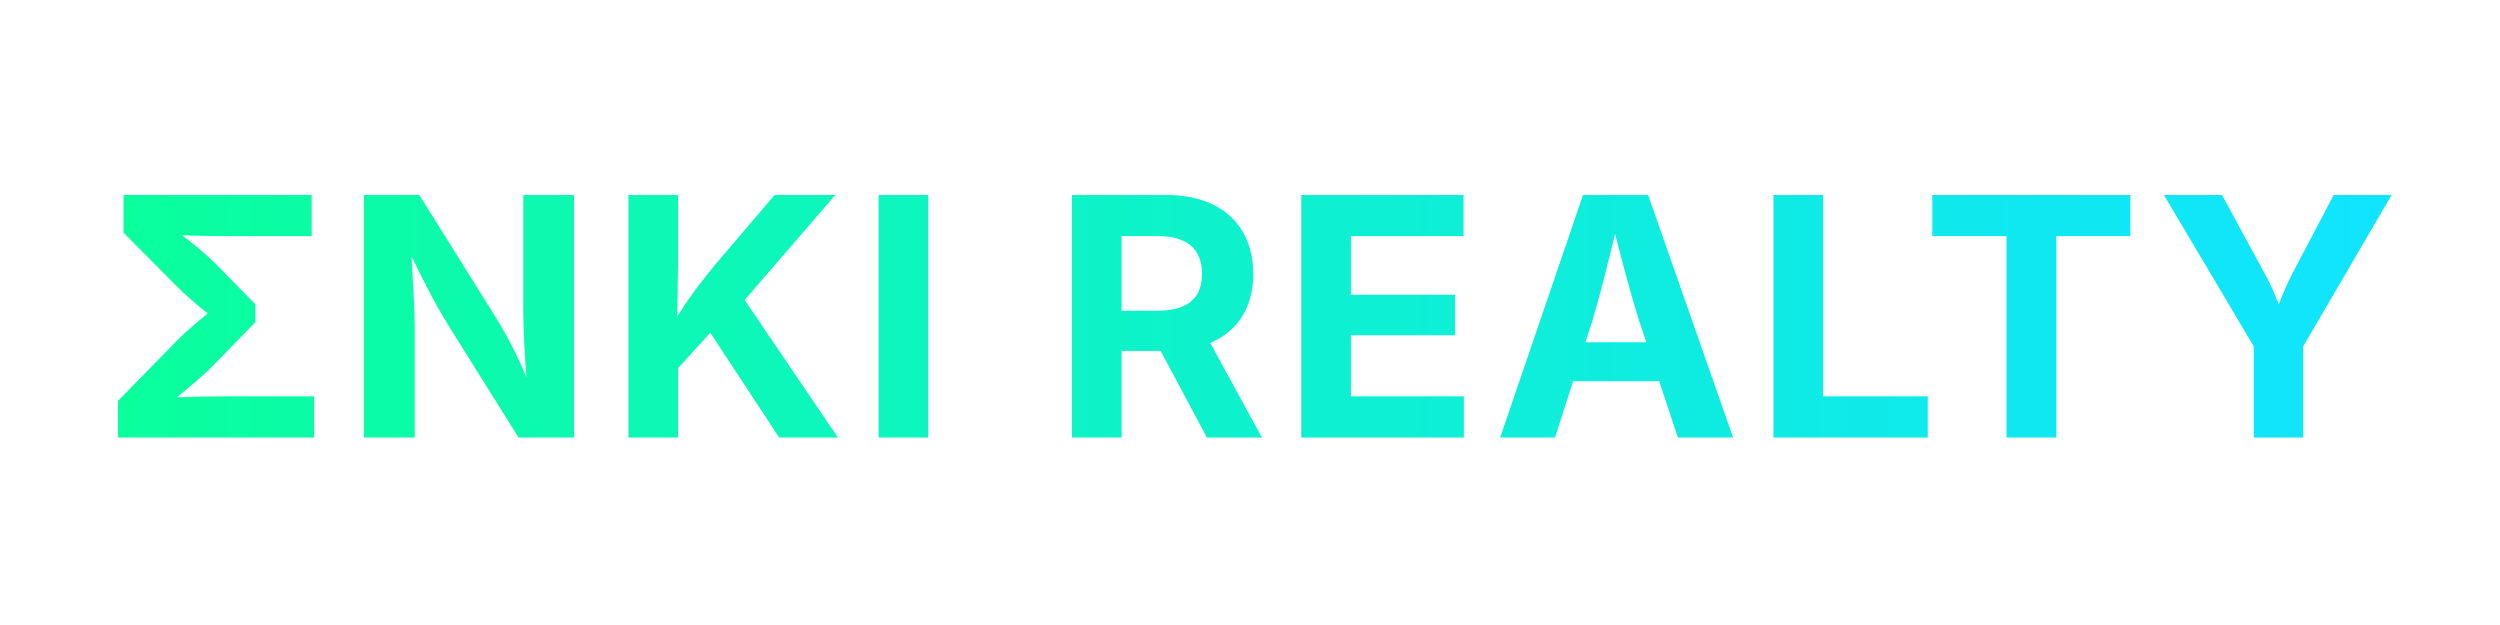
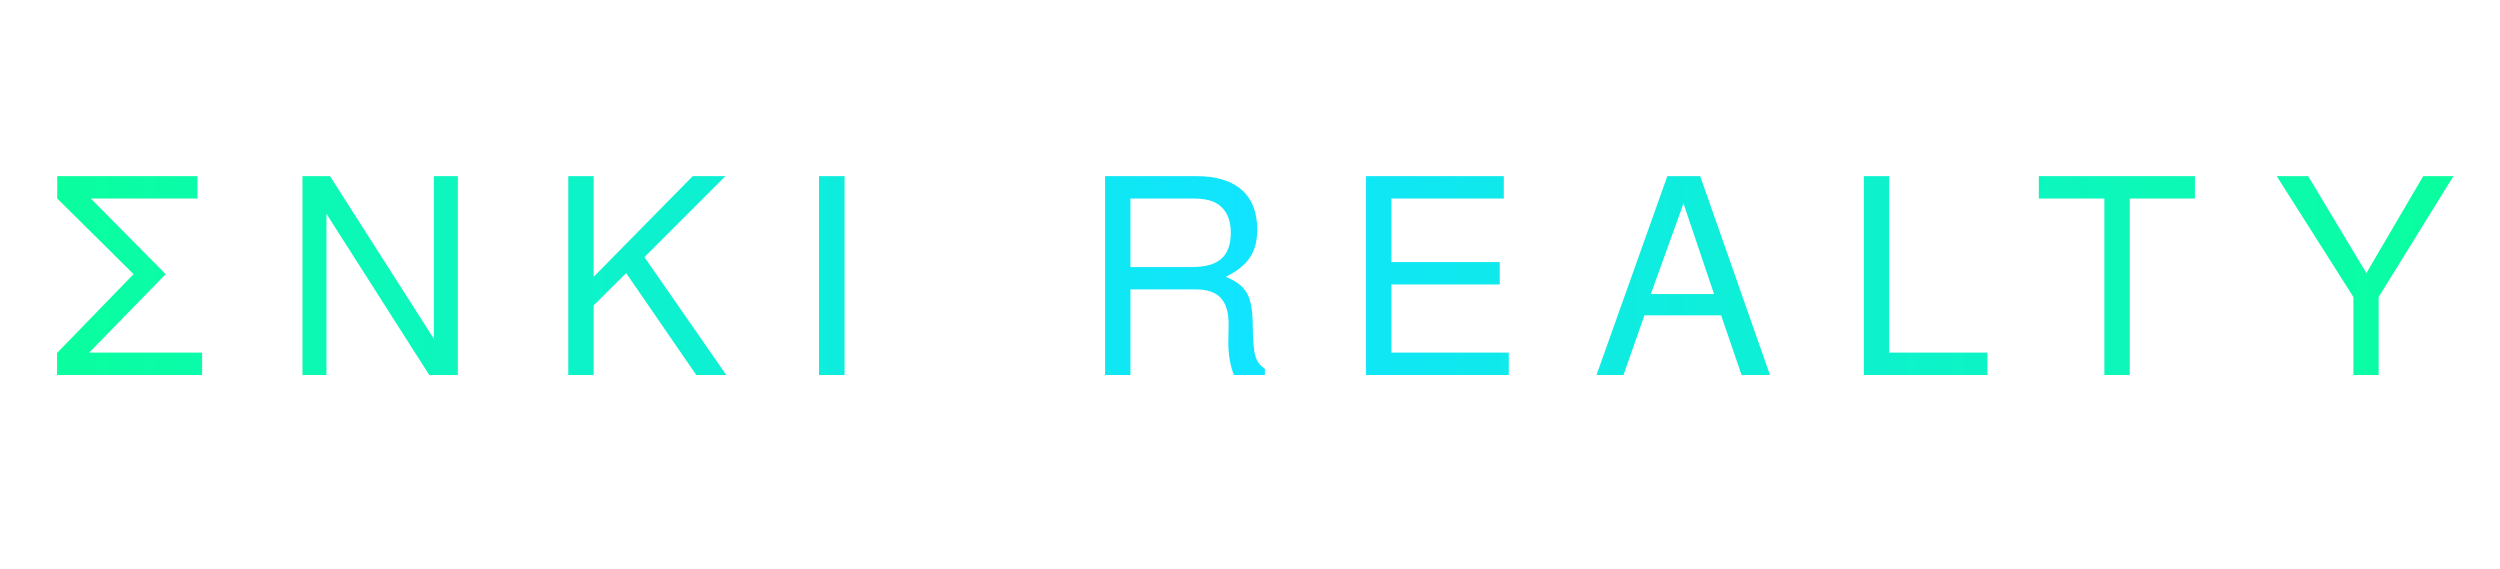
- <svg xmlns="http://www.w3.org/2000/svg" viewBox="0 0 240 60" fill="none">
+ <svg xmlns="http://www.w3.org/2000/svg" viewBox="0 0 220 50" fill="none">
  <defs>
-     <linearGradient id="enki-gradient" x1="0%" y1="0%" x2="100%" y2="0%">
+     <linearGradient id="enki-grad" x1="0%" y1="0%" x2="100%" y2="0%">
      <stop offset="0%" style="stop-color:#0AFF9D" />
-       <stop offset="100%" style="stop-color:#10E4FF" />
+       <stop offset="50%" style="stop-color:#10E4FF" />
+       <stop offset="100%" style="stop-color:#0AFF9D" />
    </linearGradient>
  </defs>
-   <text x="120" y="42" font-family="Inter, Arial, sans-serif" font-size="32" font-weight="700" fill="url(#enki-gradient)" text-anchor="middle" letter-spacing="1">
+   <text x="110" y="33" font-family="'Helvetica Neue', Helvetica, Arial, sans-serif" font-size="24" font-weight="300" fill="url(#enki-grad)" text-anchor="middle" letter-spacing="6">
    ΣNKI REALTY
  </text>
</svg>
